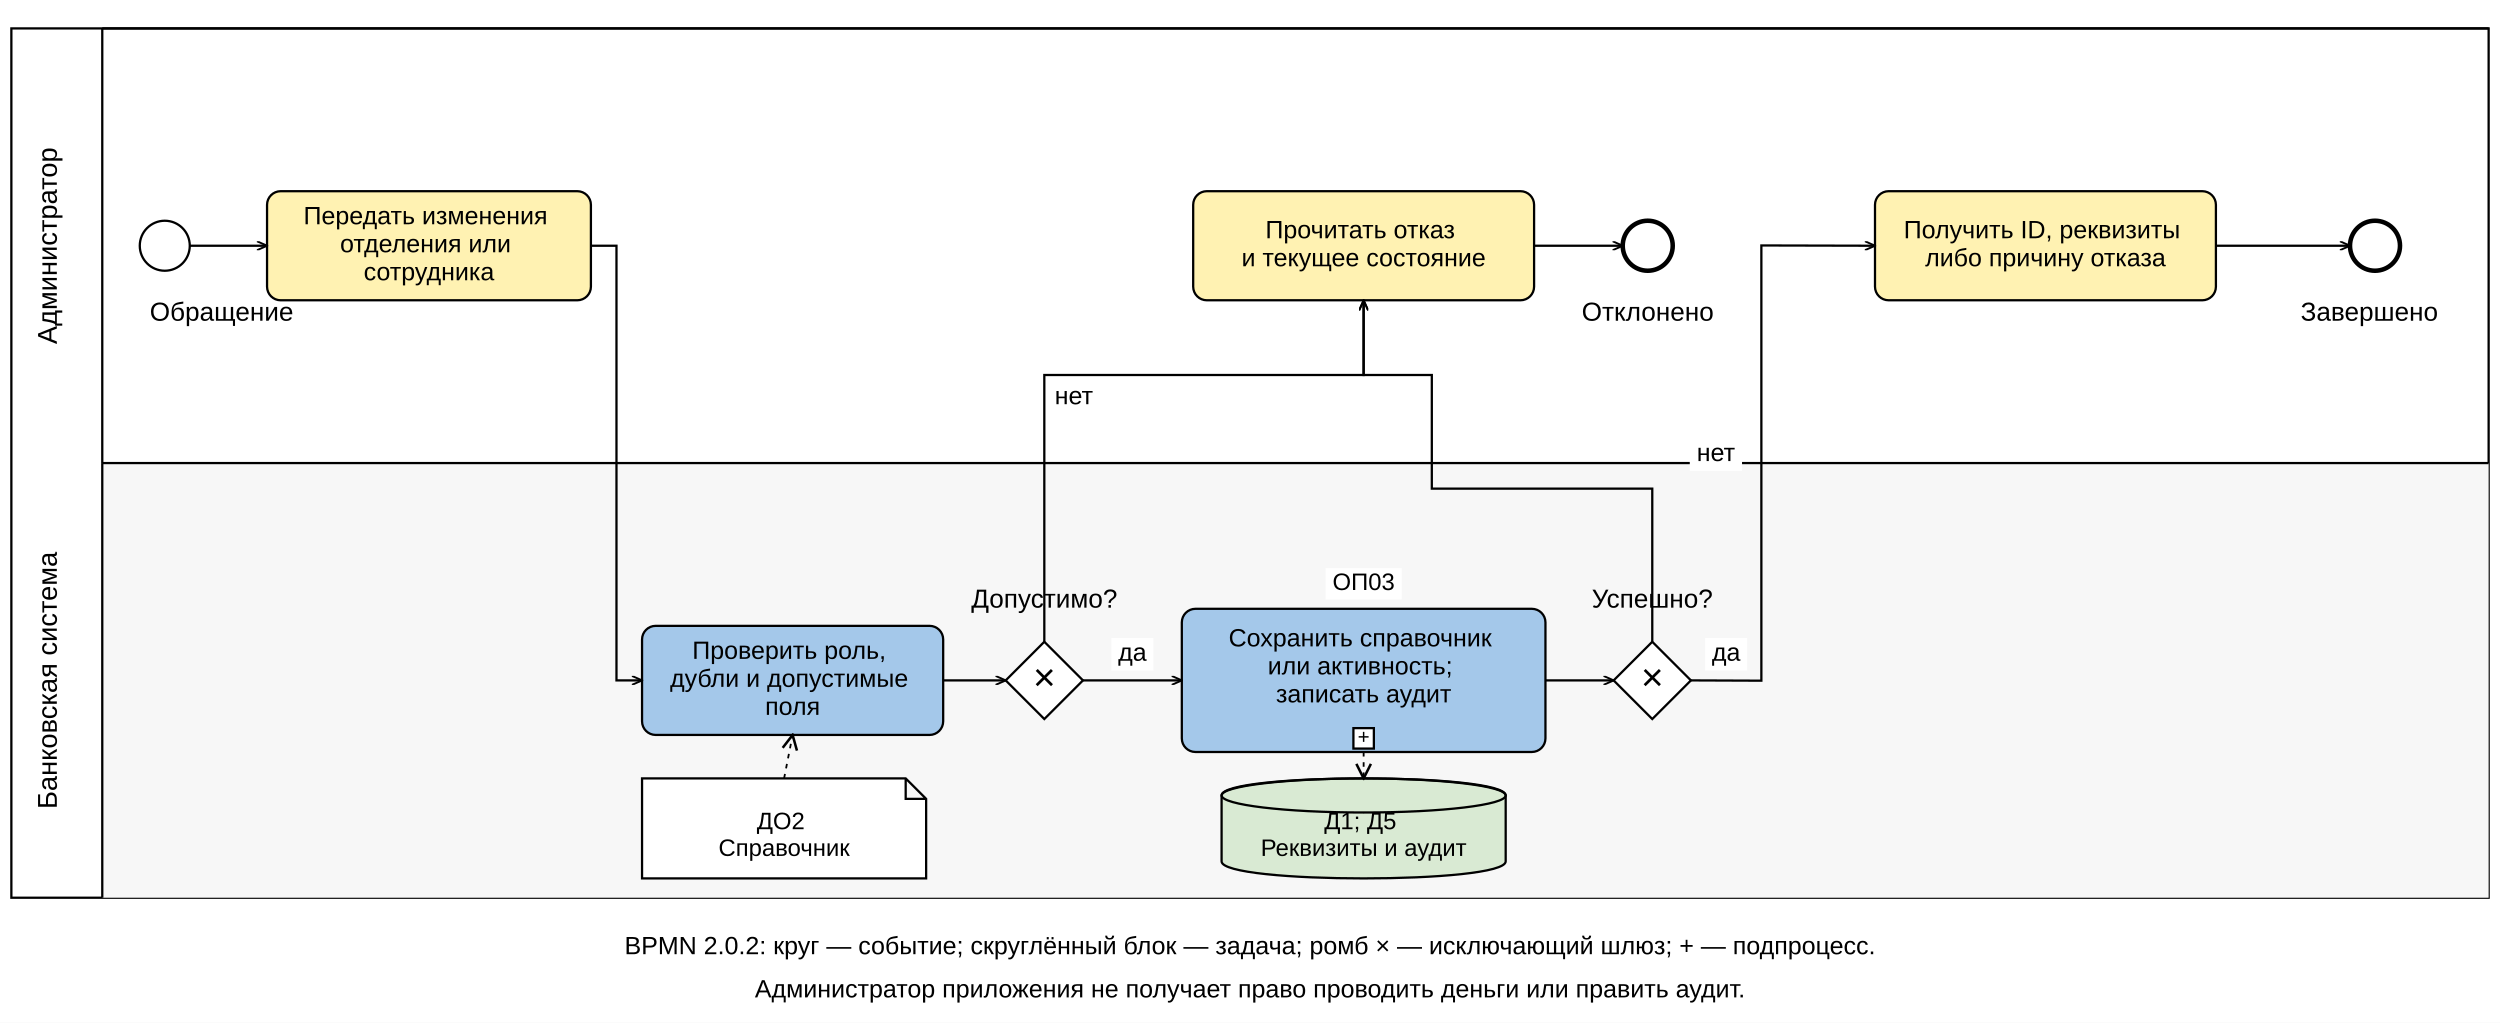
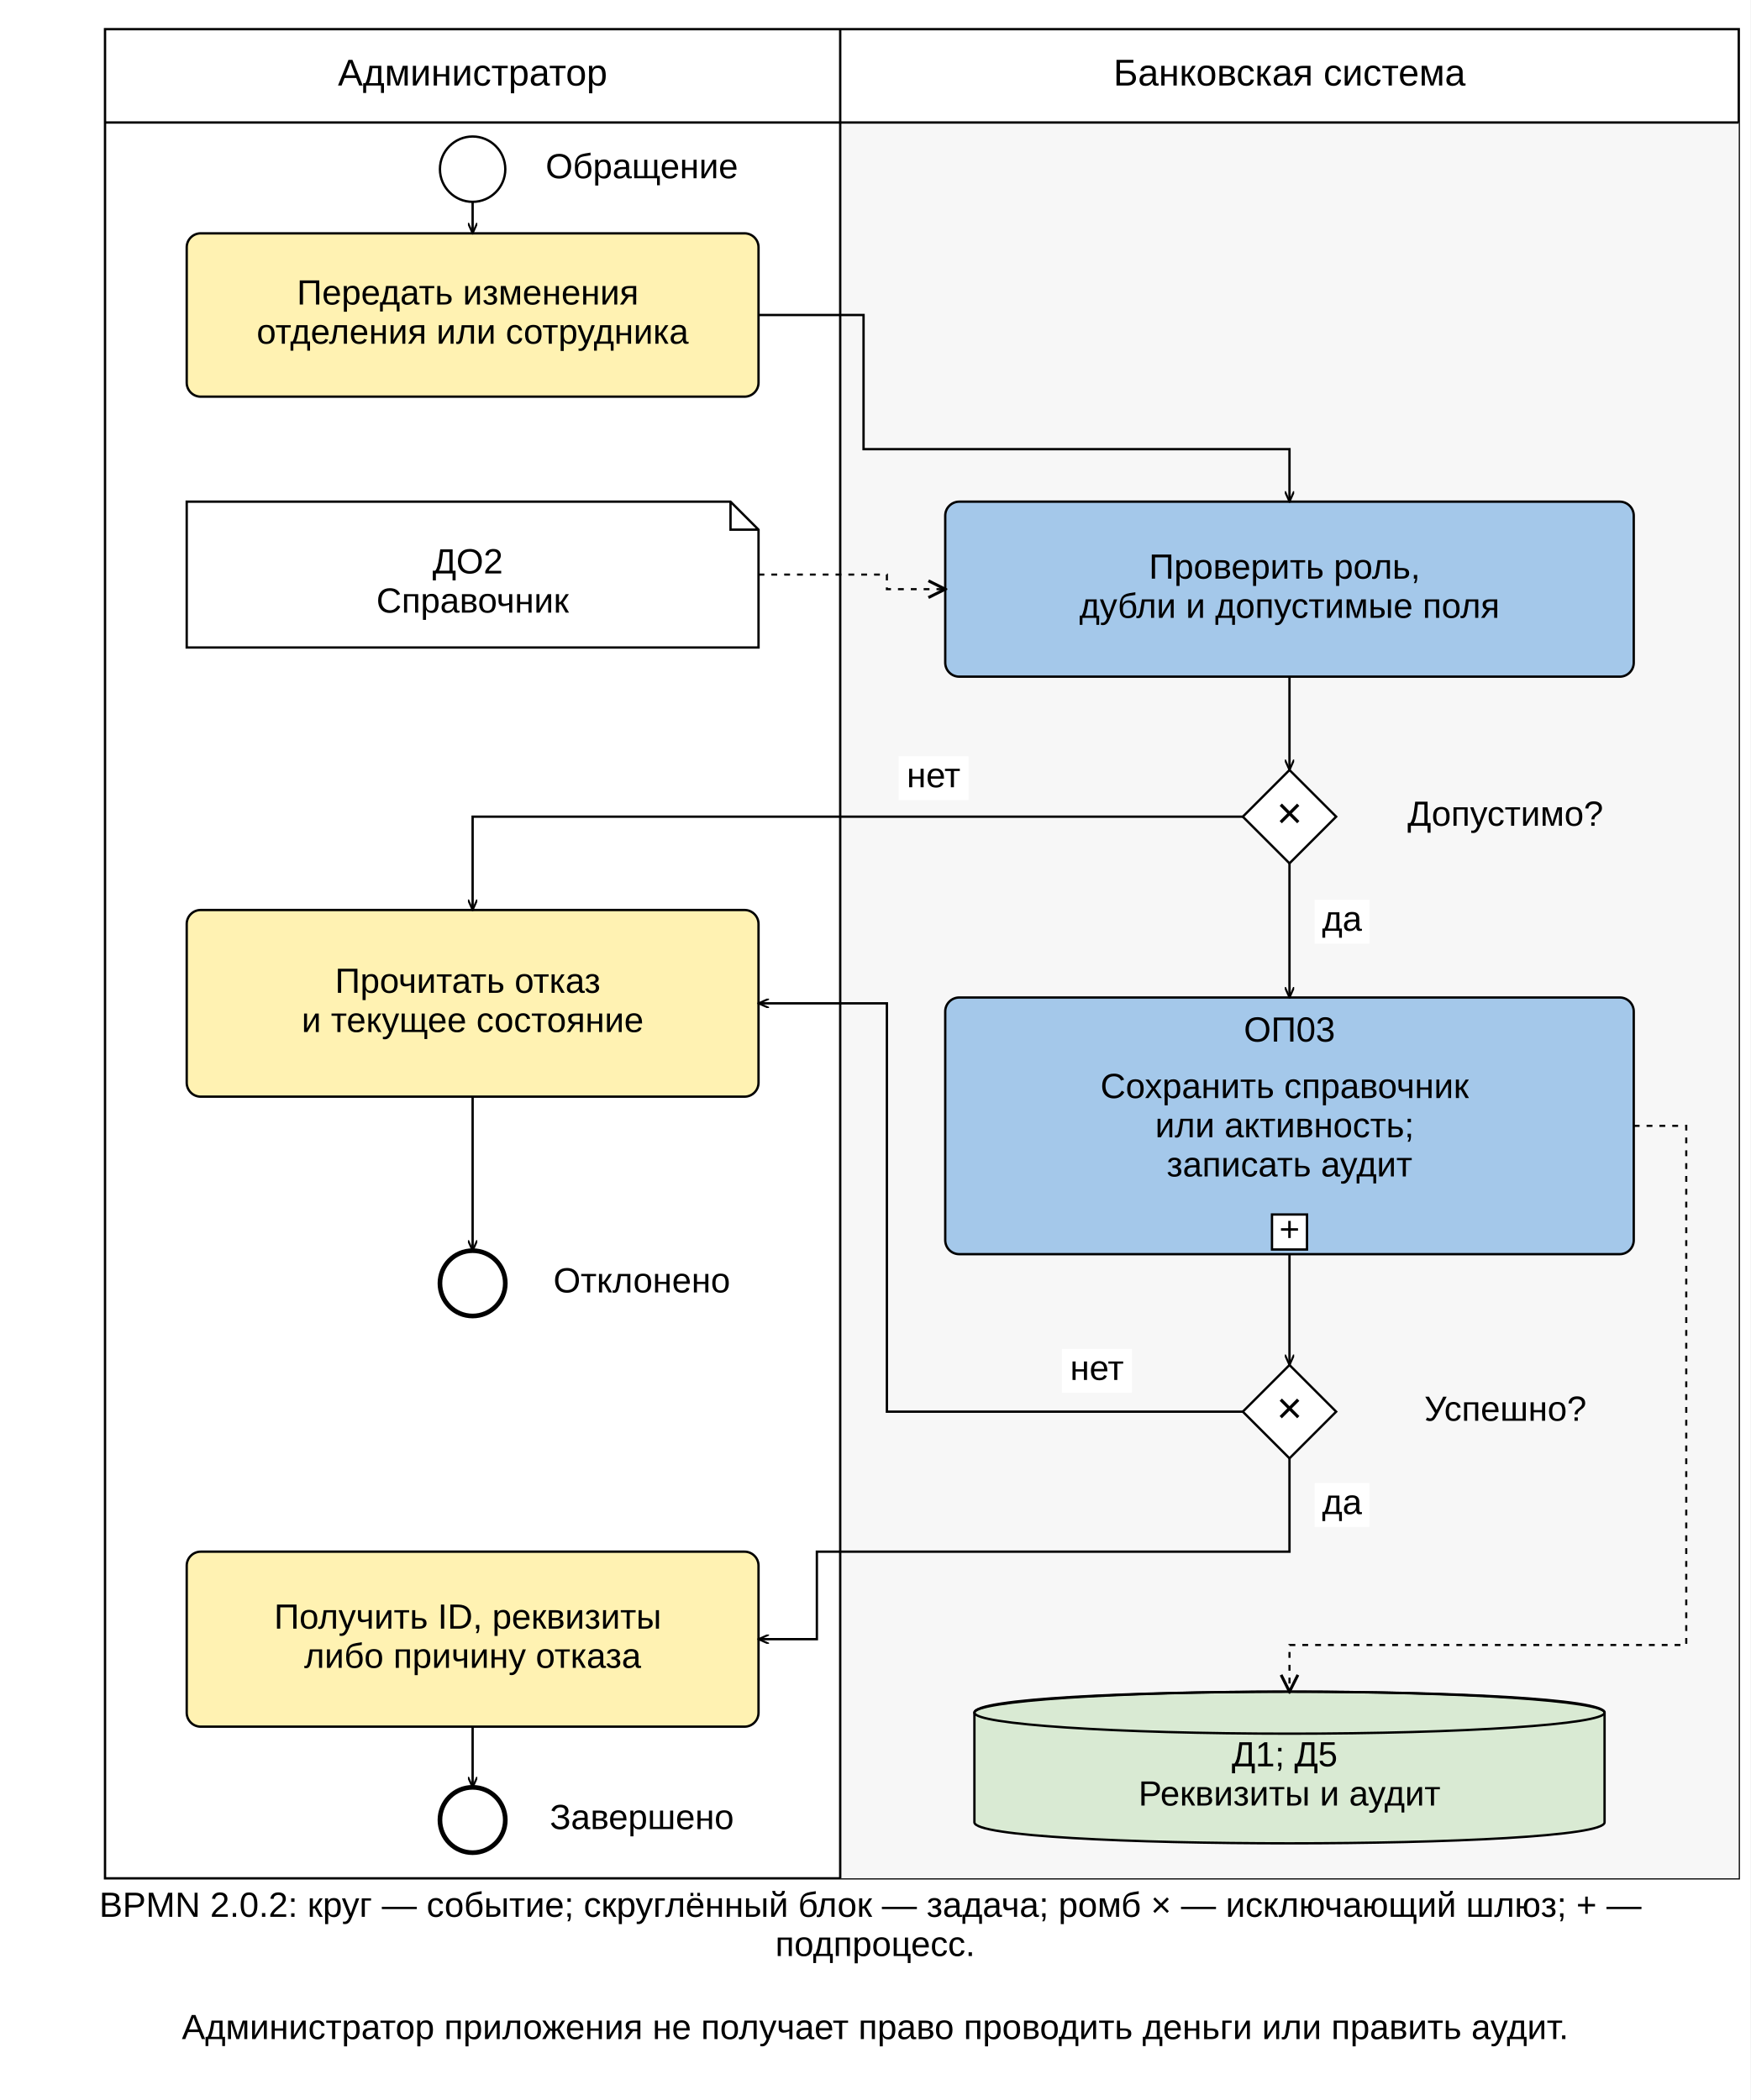
- <svg xmlns="http://www.w3.org/2000/svg" width="2200" height="900" viewBox="0 0 2200 900">
+ <svg xmlns="http://www.w3.org/2000/svg" width="1500" height="1800" viewBox="0 0 1500 1800">
  <defs>
    <marker id="arrow" markerWidth="10" markerHeight="8" refX="9" refY="4" orient="auto" markerUnits="userSpaceOnUse">
      <path d="M 0 0 L 9 4 L 0 8" fill="none" stroke="black" stroke-width="1.7" />
    </marker>
  </defs>
  <rect width="100%" height="100%" fill="white" />
-   <rect x="10" y="25" width="2180" height="765" fill="white" stroke="black" stroke-width="2" />
-   <polyline points="90,25.0 2190,25.0" fill="none" stroke="black" stroke-width="2" />
-   <polyline points="90,25.0 90,407.5" fill="none" stroke="black" stroke-width="2" />
-   <text x="50" y="216.25" text-anchor="middle" transform="rotate(-90 50 216.25)" font-family="Arial" font-size="24">Администратор</text>
-   <rect x="90" y="407.5" width="2100" height="382.5" fill="#F7F7F7" />
-   <polyline points="90,407.5 2190,407.5" fill="none" stroke="black" stroke-width="2" />
-   <polyline points="90,407.5 90,790.0" fill="none" stroke="black" stroke-width="2" />
-   <text x="50" y="598.75" text-anchor="middle" transform="rotate(-90 50 598.75)" font-family="Arial" font-size="24">Банковская система</text>
+   <rect x="90" y="25" width="1400" height="1585" fill="white" stroke="black" stroke-width="2" />
+   <rect x="720" y="105" width="770" height="1505" fill="#F7F7F7" />
+   <polyline points="90,105 1490,105" fill="none" stroke="black" stroke-width="2" />
+   <polyline points="720,25 720,1610" fill="none" stroke="black" stroke-width="2" />
+   <text x="405" y="73.32" text-anchor="middle" font-family="Arial" font-size="32" fill="black">
+     <tspan x="405" dy="0">Администратор</tspan>
+   </text>
+   <text x="1105" y="73.32" text-anchor="middle" font-family="Arial" font-size="32" fill="black">
+     <tspan x="1105" dy="0">Банковская система</tspan>
+   </text>
  <defs>
    <marker id="dataArrow" markerWidth="10" markerHeight="10" refX="9" refY="5" orient="auto">
      <path d="M1,1 L9,5 L1,9" fill="none" stroke="black" stroke-width="1.4" />
    </marker>
  </defs>
-   <circle cx="145" cy="216.25" r="22" fill="white" stroke="black" stroke-width="2" />
-   <text x="195" y="282.23" text-anchor="middle" font-family="Arial" font-size="23" fill="black">
-     <tspan x="195" dy="0">Обращение</tspan>
+   <circle cx="405" cy="145" r="28" fill="white" stroke="black" stroke-width="2" />
+   <text x="550" y="152.80" text-anchor="middle" font-family="Arial" font-size="30" fill="black">
+     <tspan x="550" dy="0">Обращение</tspan>
  </text>
-   <rect x="235" y="168.25" width="285" height="96" rx="12" fill="#FFF2B2" stroke="black" stroke-width="2" />
-   <text x="377.5" y="197.33" text-anchor="middle" font-family="Arial" font-size="22" fill="black">
-     <tspan x="377.5" dy="0">Передать изменения</tspan>
-     <tspan x="377.5" dy="24.64">отделения или</tspan>
-     <tspan x="377.5" dy="24.64">сотрудника</tspan>
+   <rect x="160" y="200" width="490" height="140" rx="12" fill="#FFF2B2" stroke="black" stroke-width="2" />
+   <text x="405.0" y="261.00" text-anchor="middle" font-family="Arial" font-size="30" fill="black">
+     <tspan x="405.0" dy="0">Передать изменения</tspan>
+     <tspan x="405.0" dy="33.6">отделения или сотрудника</tspan>
  </text>
-   <rect x="565" y="550.75" width="265" height="96" rx="12" fill="#A4C8EA" stroke="black" stroke-width="2" />
-   <text x="697.5" y="579.83" text-anchor="middle" font-family="Arial" font-size="22" fill="black">
-     <tspan x="697.5" dy="0">Проверить роль,</tspan>
-     <tspan x="697.5" dy="24.64">дубли и допустимые</tspan>
-     <tspan x="697.5" dy="24.64">поля</tspan>
+   <rect x="810" y="430" width="590" height="150" rx="12" fill="#A4C8EA" stroke="black" stroke-width="2" />
+   <text x="1105.0" y="496.00" text-anchor="middle" font-family="Arial" font-size="30" fill="black">
+     <tspan x="1105.0" dy="0">Проверить роль,</tspan>
+     <tspan x="1105.0" dy="33.6">дубли и допустимые поля</tspan>
  </text>
-   <polygon points="919.0,564.75 953,598.75 919.0,632.75 885,598.75" fill="white" stroke="black" stroke-width="2" />
-   <text x="919.0" y="607.59" text-anchor="middle" font-family="Arial" font-size="34" fill="black">
-     <tspan x="919.0" dy="0">×</tspan>
+   <polygon points="1105.0,660 1145,700.0 1105.0,740 1065,700.0" fill="white" stroke="black" stroke-width="2" />
+   <text x="1105.0" y="709.88" text-anchor="middle" font-family="Arial" font-size="38" fill="black">
+     <tspan x="1105.0" dy="0">×</tspan>
  </text>
-   <text x="919" y="534.73" text-anchor="middle" font-family="Arial" font-size="23" fill="black">
-     <tspan x="919" dy="0">Допустимо?</tspan>
+   <text x="1290" y="707.80" text-anchor="middle" font-family="Arial" font-size="30" fill="black">
+     <tspan x="1290" dy="0">Допустимо?</tspan>
  </text>
-   <rect x="1040" y="535.75" width="320" height="126" rx="12" fill="#A4C8EA" stroke="black" stroke-width="2" />
-   <text x="1200.0" y="568.83" text-anchor="middle" font-family="Arial" font-size="22" fill="black">
-     <tspan x="1200.0" dy="0">Сохранить справочник</tspan>
-     <tspan x="1200.0" dy="24.64">или активность;</tspan>
-     <tspan x="1200.0" dy="24.64">записать аудит</tspan>
+   <rect x="810" y="855" width="590" height="220" rx="12" fill="#A4C8EA" stroke="black" stroke-width="2" />
+   <text x="1105.0" y="892.80" text-anchor="middle" font-family="Arial" font-size="30" fill="black">
+     <tspan x="1105.0" dy="0">ОП03</tspan>
  </text>
-   <rect x="1191.0" y="640.75" width="18" height="18" rx="0" fill="white" stroke="black" stroke-width="2" />
-   <text x="1200.0" y="654.43" text-anchor="middle" font-family="Arial" font-size="18" fill="black">
-     <tspan x="1200.0" dy="0">+</tspan>
+   <text x="1105.0" y="941.20" text-anchor="middle" font-family="Arial" font-size="30" fill="black">
+     <tspan x="1105.0" dy="0">Сохранить справочник</tspan>
+     <tspan x="1105.0" dy="33.6">или активность;</tspan>
+     <tspan x="1105.0" dy="33.6">записать аудит</tspan>
  </text>
-   <polygon points="1454.0,564.75 1488,598.75 1454.0,632.75 1420,598.75" fill="white" stroke="black" stroke-width="2" />
-   <text x="1454.0" y="607.59" text-anchor="middle" font-family="Arial" font-size="34" fill="black">
-     <tspan x="1454.0" dy="0">×</tspan>
+   <rect x="1090.0" y="1041" width="30" height="30" rx="0" fill="white" stroke="black" stroke-width="2" />
+   <text x="1105.0" y="1063.80" text-anchor="middle" font-family="Arial" font-size="30" fill="black">
+     <tspan x="1105.0" dy="0">+</tspan>
  </text>
-   <text x="1454" y="534.73" text-anchor="middle" font-family="Arial" font-size="23" fill="black">
-     <tspan x="1454" dy="0">Успешно?</tspan>
+   <polygon points="1105.0,1170 1145,1210.0 1105.0,1250 1065,1210.0" fill="white" stroke="black" stroke-width="2" />
+   <text x="1105.0" y="1219.88" text-anchor="middle" font-family="Arial" font-size="38" fill="black">
+     <tspan x="1105.0" dy="0">×</tspan>
  </text>
-   <rect x="1650" y="168.25" width="300" height="96" rx="12" fill="#FFF2B2" stroke="black" stroke-width="2" />
-   <text x="1800.0" y="209.65" text-anchor="middle" font-family="Arial" font-size="22" fill="black">
-     <tspan x="1800.0" dy="0">Получить ID, реквизиты</tspan>
-     <tspan x="1800.0" dy="24.64">либо причину отказа</tspan>
+   <text x="1290" y="1217.80" text-anchor="middle" font-family="Arial" font-size="30" fill="black">
+     <tspan x="1290" dy="0">Успешно?</tspan>
  </text>
-   <circle cx="2090" cy="216.25" r="22" fill="white" stroke="black" stroke-width="4" />
-   <text x="2085" y="282.23" text-anchor="middle" font-family="Arial" font-size="23" fill="black">
-     <tspan x="2085" dy="0">Завершено</tspan>
+   <rect x="160" y="1330" width="490" height="150" rx="12" fill="#FFF2B2" stroke="black" stroke-width="2" />
+   <text x="405.0" y="1396.00" text-anchor="middle" font-family="Arial" font-size="30" fill="black">
+     <tspan x="405.0" dy="0">Получить ID, реквизиты</tspan>
+     <tspan x="405.0" dy="33.6">либо причину отказа</tspan>
  </text>
-   <rect x="1050" y="168.25" width="300" height="96" rx="12" fill="#FFF2B2" stroke="black" stroke-width="2" />
-   <text x="1200.0" y="209.65" text-anchor="middle" font-family="Arial" font-size="22" fill="black">
-     <tspan x="1200.0" dy="0">Прочитать отказ</tspan>
-     <tspan x="1200.0" dy="24.64">и текущее состояние</tspan>
+   <circle cx="405" cy="1560" r="28" fill="white" stroke="black" stroke-width="4" />
+   <text x="550" y="1567.80" text-anchor="middle" font-family="Arial" font-size="30" fill="black">
+     <tspan x="550" dy="0">Завершено</tspan>
  </text>
-   <circle cx="1450" cy="216.25" r="22" fill="white" stroke="black" stroke-width="4" />
-   <text x="1450" y="282.23" text-anchor="middle" font-family="Arial" font-size="23" fill="black">
-     <tspan x="1450" dy="0">Отклонено</tspan>
+   <rect x="160" y="780" width="490" height="160" rx="12" fill="#FFF2B2" stroke="black" stroke-width="2" />
+   <text x="405.0" y="851.00" text-anchor="middle" font-family="Arial" font-size="30" fill="black">
+     <tspan x="405.0" dy="0">Прочитать отказ</tspan>
+     <tspan x="405.0" dy="33.6">и текущее состояние</tspan>
  </text>
-   <polyline points="167,216.25 235,216.25" fill="none" stroke="black" stroke-width="2" marker-end="url(#arrow)" />
-   <polyline points="520,216.25 542.5,216.25 542.5,598.75 565,598.75" fill="none" stroke="black" stroke-width="2" marker-end="url(#arrow)" />
-   <polyline points="830,598.75 885,598.75" fill="none" stroke="black" stroke-width="2" marker-end="url(#arrow)" />
-   <polyline points="953,598.75 1040,598.75" fill="none" stroke="black" stroke-width="2" marker-end="url(#arrow)" />
-   <rect x="978.0" y="561.43" width="37.0" height="28.64" fill="white" />
-   <text x="996.5" y="581.47" text-anchor="middle" font-family="Arial" font-size="22" fill="black">
-     <tspan x="996.5" dy="0">да</tspan>
+   <circle cx="405" cy="1100" r="28" fill="white" stroke="black" stroke-width="4" />
+   <text x="550" y="1107.80" text-anchor="middle" font-family="Arial" font-size="30" fill="black">
+     <tspan x="550" dy="0">Отклонено</tspan>
  </text>
-   <polyline points="1360,598.75 1420,598.75" fill="none" stroke="black" stroke-width="2" marker-end="url(#arrow)" />
-   <polyline points="1488,598.75 1550,599 1550,216 1650,216.25" fill="none" stroke="black" stroke-width="2" marker-end="url(#arrow)" />
-   <rect x="1500.5" y="561.43" width="37.0" height="28.64" fill="white" />
-   <text x="1519.0" y="581.47" text-anchor="middle" font-family="Arial" font-size="22" fill="black">
-     <tspan x="1519.0" dy="0">да</tspan>
+   <polyline points="405.0,173 405.0,173 405.0,200 405.0,200" fill="none" stroke="black" stroke-width="2" marker-end="url(#arrow)" />
+   <polyline points="650,270.0 740,270 740,385 1105,385 1105.0,430" fill="none" stroke="black" stroke-width="2" marker-end="url(#arrow)" />
+   <polyline points="1105.0,580 1105.0,580 1105.0,660 1105.0,660" fill="none" stroke="black" stroke-width="2" marker-end="url(#arrow)" />
+   <polyline points="1105.0,740 1105.0,740 1105.0,855 1105.0,855" fill="none" stroke="black" stroke-width="2" marker-end="url(#arrow)" />
+   <rect x="1126.5" y="771.2" width="47.0" height="37.6" fill="white" />
+   <text x="1150" y="797.80" text-anchor="middle" font-family="Arial" font-size="30" fill="black">
+     <tspan x="1150" dy="0">да</tspan>
  </text>
-   <polyline points="1950,216.25 2068,216.25" fill="none" stroke="black" stroke-width="2" marker-end="url(#arrow)" />
-   <polyline points="1350,216.25 1428,216.25" fill="none" stroke="black" stroke-width="2" marker-end="url(#arrow)" />
-   <polyline points="919.0,564.75 919,330 1200,330 1200.0,264.25" fill="none" stroke="black" stroke-width="2" marker-end="url(#arrow)" />
-   <rect x="922.008" y="335.68" width="45.984" height="28.64" fill="white" />
-   <text x="945" y="355.72" text-anchor="middle" font-family="Arial" font-size="22" fill="black">
-     <tspan x="945" dy="0">нет</tspan>
+   <polyline points="1105.0,1075 1105.0,1075 1105.0,1170 1105.0,1170" fill="none" stroke="black" stroke-width="2" marker-end="url(#arrow)" />
+   <polyline points="1105.0,1250 1105,1330 700,1330 700,1405 650,1405.0" fill="none" stroke="black" stroke-width="2" marker-end="url(#arrow)" />
+   <rect x="1126.5" y="1271.2" width="47.0" height="37.6" fill="white" />
+   <text x="1150" y="1297.80" text-anchor="middle" font-family="Arial" font-size="30" fill="black">
+     <tspan x="1150" dy="0">да</tspan>
  </text>
-   <polyline points="1454.0,564.75 1454,430 1260,430 1260,330 1200,330 1200.0,264.25" fill="none" stroke="black" stroke-width="2" marker-end="url(#arrow)" />
-   <rect x="1487.008" y="385.68" width="45.984" height="28.64" fill="white" />
-   <text x="1510" y="405.72" text-anchor="middle" font-family="Arial" font-size="22" fill="black">
-     <tspan x="1510" dy="0">нет</tspan>
+   <polyline points="405.0,1480 405.0,1480 405.0,1532 405.0,1532" fill="none" stroke="black" stroke-width="2" marker-end="url(#arrow)" />
+   <polyline points="405.0,940 405.0,940 405.0,1072 405.0,1072" fill="none" stroke="black" stroke-width="2" marker-end="url(#arrow)" />
+   <polyline points="1065,700.0 760,700 405,700 405.0,780" fill="none" stroke="black" stroke-width="2" marker-end="url(#arrow)" />
+   <rect x="770.008" y="648.2" width="59.984" height="37.6" fill="white" />
+   <text x="800" y="674.80" text-anchor="middle" font-family="Arial" font-size="30" fill="black">
+     <tspan x="800" dy="0">нет</tspan>
  </text>
-   <rect x="1166.5" y="499.99" width="67.0" height="27.52" fill="white" />
-   <text x="1200.0" y="519.21" text-anchor="middle" font-family="Arial" font-size="21" fill="black">
-     <tspan x="1200.0" dy="0">ОП03</tspan>
+   <polyline points="1065,1210.0 760,1210 760,860 650,860.0" fill="none" stroke="black" stroke-width="2" marker-end="url(#arrow)" />
+   <rect x="910.008" y="1156.2" width="59.984" height="37.6" fill="white" />
+   <text x="940" y="1182.80" text-anchor="middle" font-family="Arial" font-size="30" fill="black">
+     <tspan x="940" dy="0">нет</tspan>
  </text>
-   <path d="M565,685 H797 L815,703 V773 H565 Z M797,685 V703 H815" fill="white" stroke="black" stroke-width="2" />
-   <text x="690.0" y="729.70" text-anchor="middle" font-family="Arial" font-size="21" fill="black">
-     <tspan x="690.0" dy="0">ДО2</tspan>
-     <tspan x="690.0" dy="23.52">Справочник</tspan>
+   <path d="M160,430 H626 L650,454 V555 H160 Z M626,430 V454 H650" fill="white" stroke="black" stroke-width="2" />
+   <text x="405.0" y="491.50" text-anchor="middle" font-family="Arial" font-size="30" fill="black">
+     <tspan x="405.0" dy="0">ДО2</tspan>
+     <tspan x="405.0" dy="33.6">Справочник</tspan>
  </text>
-   <polyline points="690.0,685 697.5,646.75" fill="none" stroke="black" stroke-width="1.6" stroke-dasharray="4 5" marker-end="url(#dataArrow)" />
-   <path d="M1075,700 C1075,680 1325,680 1325,700 V758 C1325,778 1075,778 1075,758 Z" fill="#D9EAD3" stroke="black" stroke-width="2" />
-   <ellipse cx="1200.0" cy="700" rx="125.0" ry="15" fill="none" stroke="black" stroke-width="2" />
-   <text x="1200.0" y="729.70" text-anchor="middle" font-family="Arial" font-size="21" fill="black">
-     <tspan x="1200.0" dy="0">Д1; Д5</tspan>
-     <tspan x="1200.0" dy="23.52">Реквизиты и аудит</tspan>
+   <polyline points="650,492.5 760,492.5 760,505.0 810,505.0" fill="none" stroke="black" stroke-width="1.8" stroke-dasharray="5 6" marker-end="url(#dataArrow)" />
+   <path d="M835,1468 C835,1444 1375,1444 1375,1468 V1562 C1375,1586 835,1586 835,1562 Z" fill="#D9EAD3" stroke="black" stroke-width="2" />
+   <ellipse cx="1105.0" cy="1468" rx="270.0" ry="18" fill="none" stroke="black" stroke-width="2" />
+   <text x="1105.0" y="1514.00" text-anchor="middle" font-family="Arial" font-size="30" fill="black">
+     <tspan x="1105.0" dy="0">Д1; Д5</tspan>
+     <tspan x="1105.0" dy="33.6">Реквизиты и аудит</tspan>
  </text>
-   <polyline points="1200.0,661.75 1200.0,685" fill="none" stroke="black" stroke-width="1.6" stroke-dasharray="4 5" marker-end="url(#dataArrow)" />
-   <text x="1100.0" y="839.72" text-anchor="middle" font-family="Arial" font-size="22" fill="black">
-     <tspan x="1100.0" dy="0">BPMN 2.0.2: круг — событие; скруглённый блок — задача; ромб × — исключающий шлюз; + — подпроцесс.</tspan>
+   <polyline points="1400,965.0 1445,965.0 1445,1410 1105.0,1410 1105.0,1450" fill="none" stroke="black" stroke-width="1.8" stroke-dasharray="5 6" marker-end="url(#dataArrow)" />
+   <text x="750.0" y="1643.00" text-anchor="middle" font-family="Arial" font-size="30" fill="black">
+     <tspan x="750.0" dy="0">BPMN 2.0.2: круг — событие; скруглённый блок — задача; ромб × — исключающий шлюз; + —</tspan>
+     <tspan x="750.0" dy="33.6">подпроцесс.</tspan>
  </text>
-   <text x="1100.0" y="877.72" text-anchor="middle" font-family="Arial" font-size="22" fill="black">
-     <tspan x="1100.0" dy="0">Администратор приложения не получает право проводить деньги или править аудит.</tspan>
+   <text x="750.0" y="1747.80" text-anchor="middle" font-family="Arial" font-size="30" fill="black">
+     <tspan x="750.0" dy="0">Администратор приложения не получает право проводить деньги или править аудит.</tspan>
  </text>
</svg>
